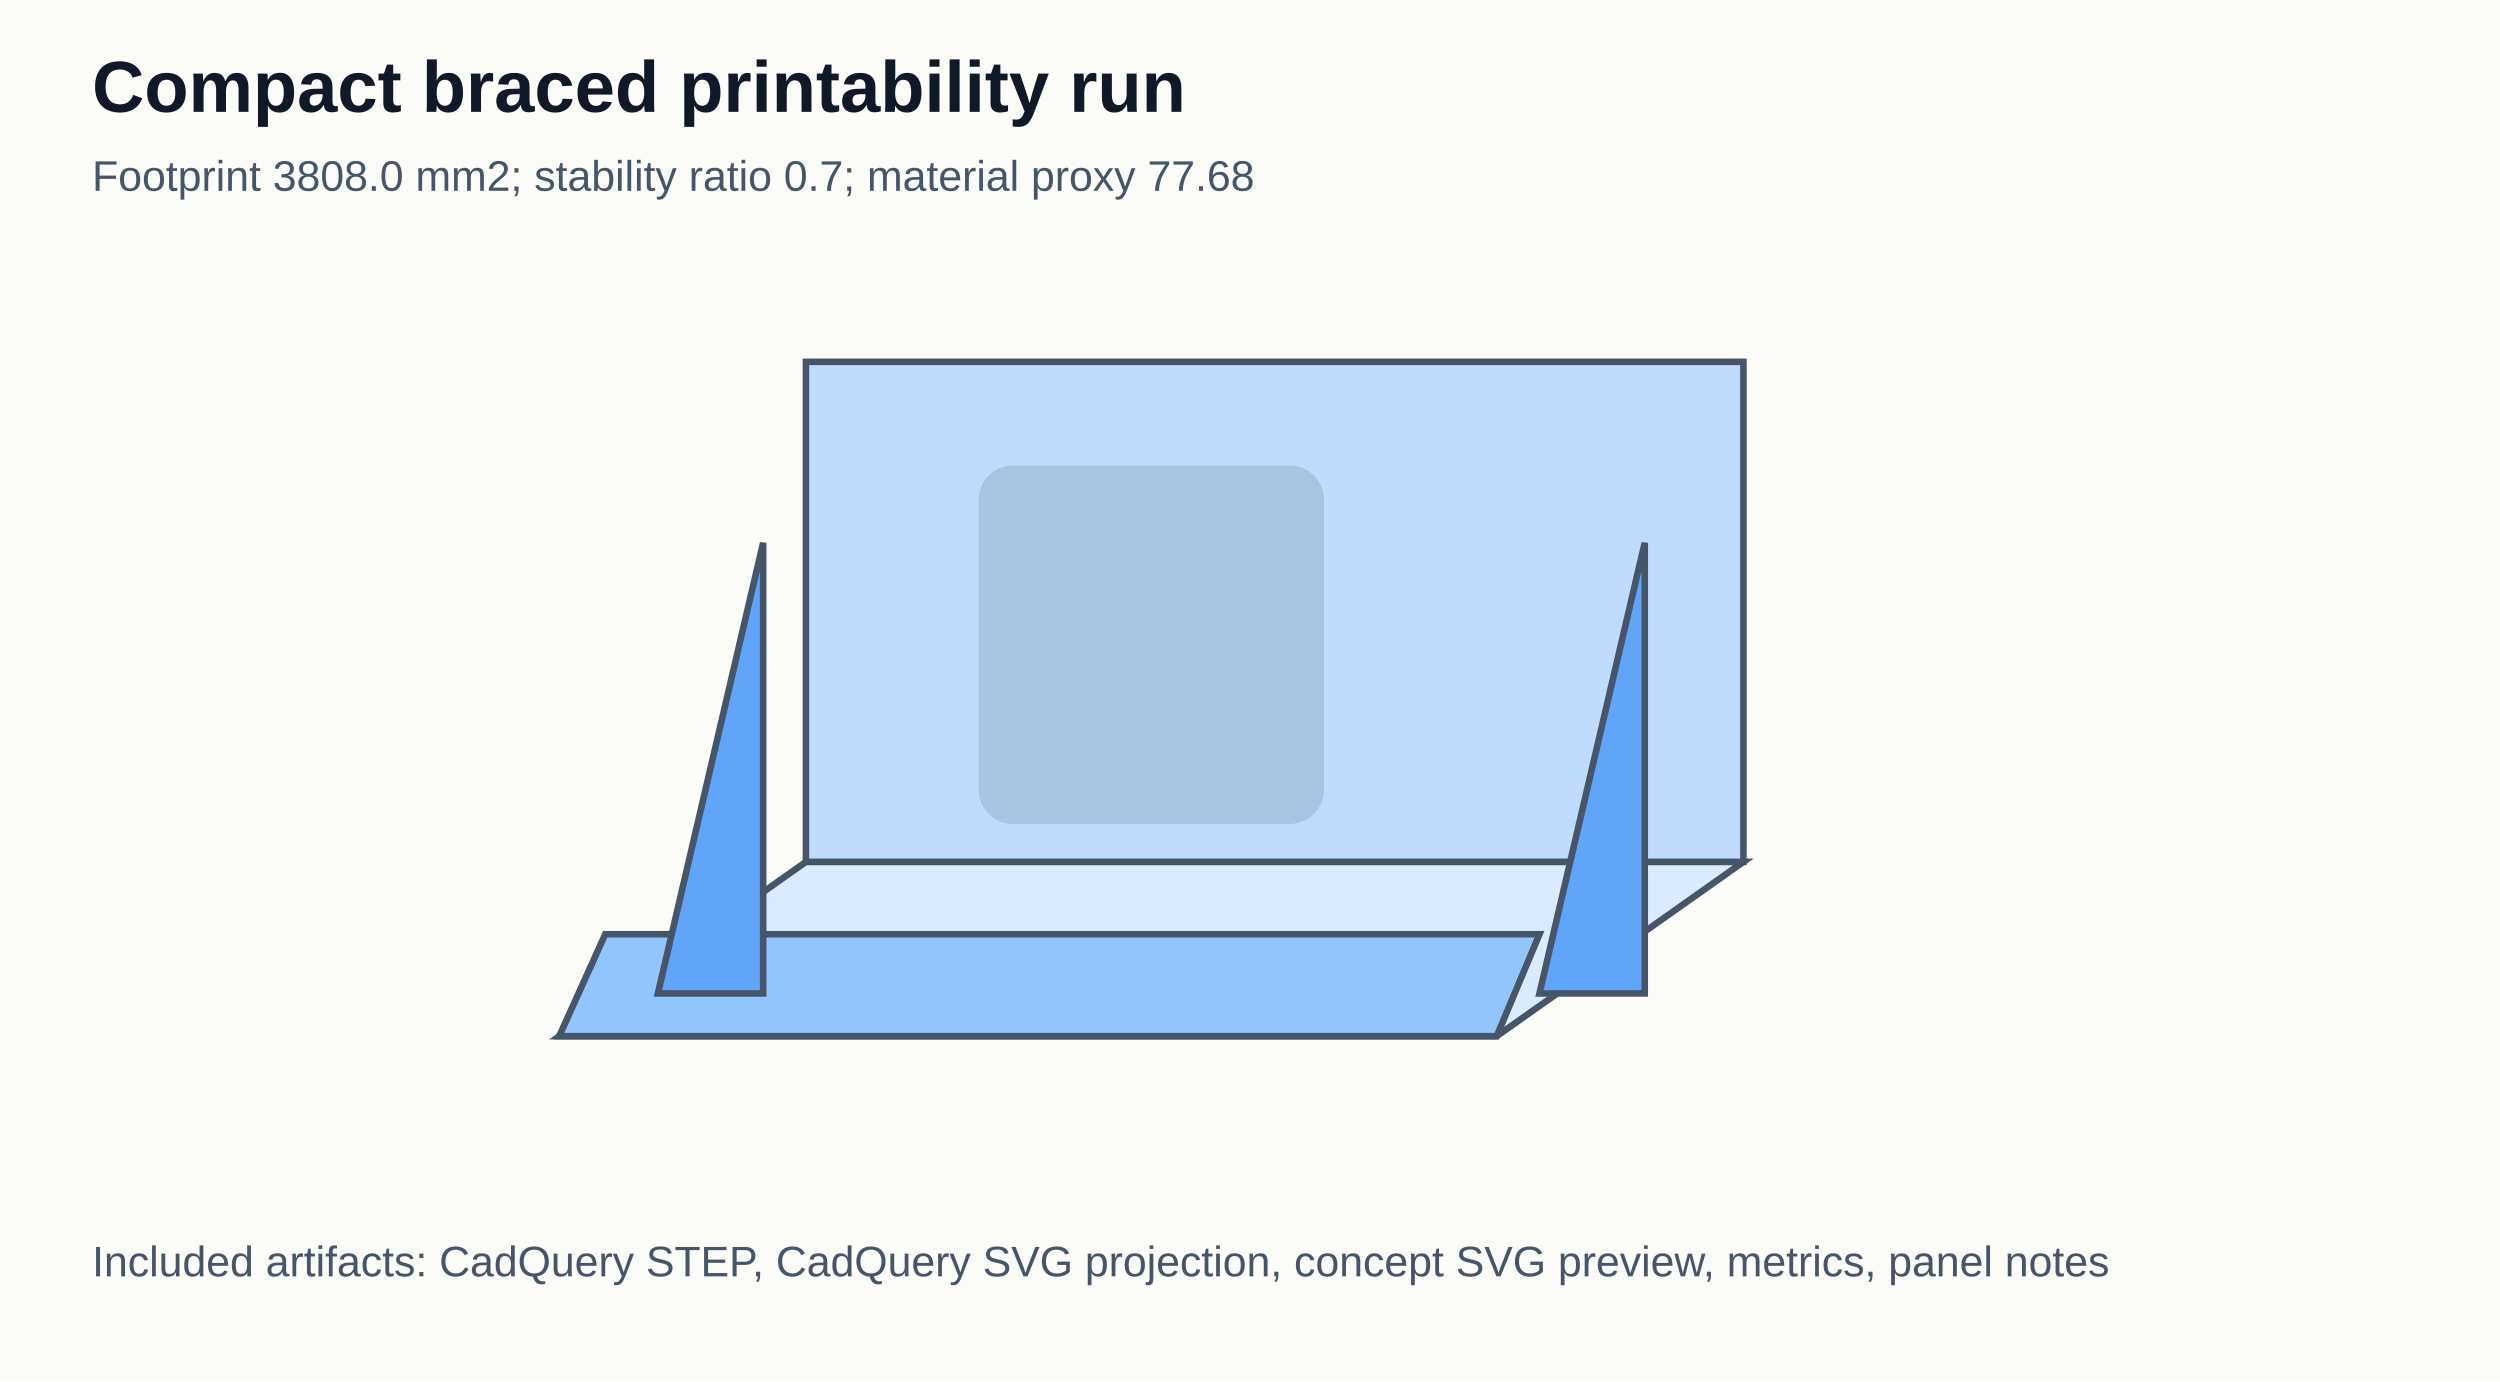
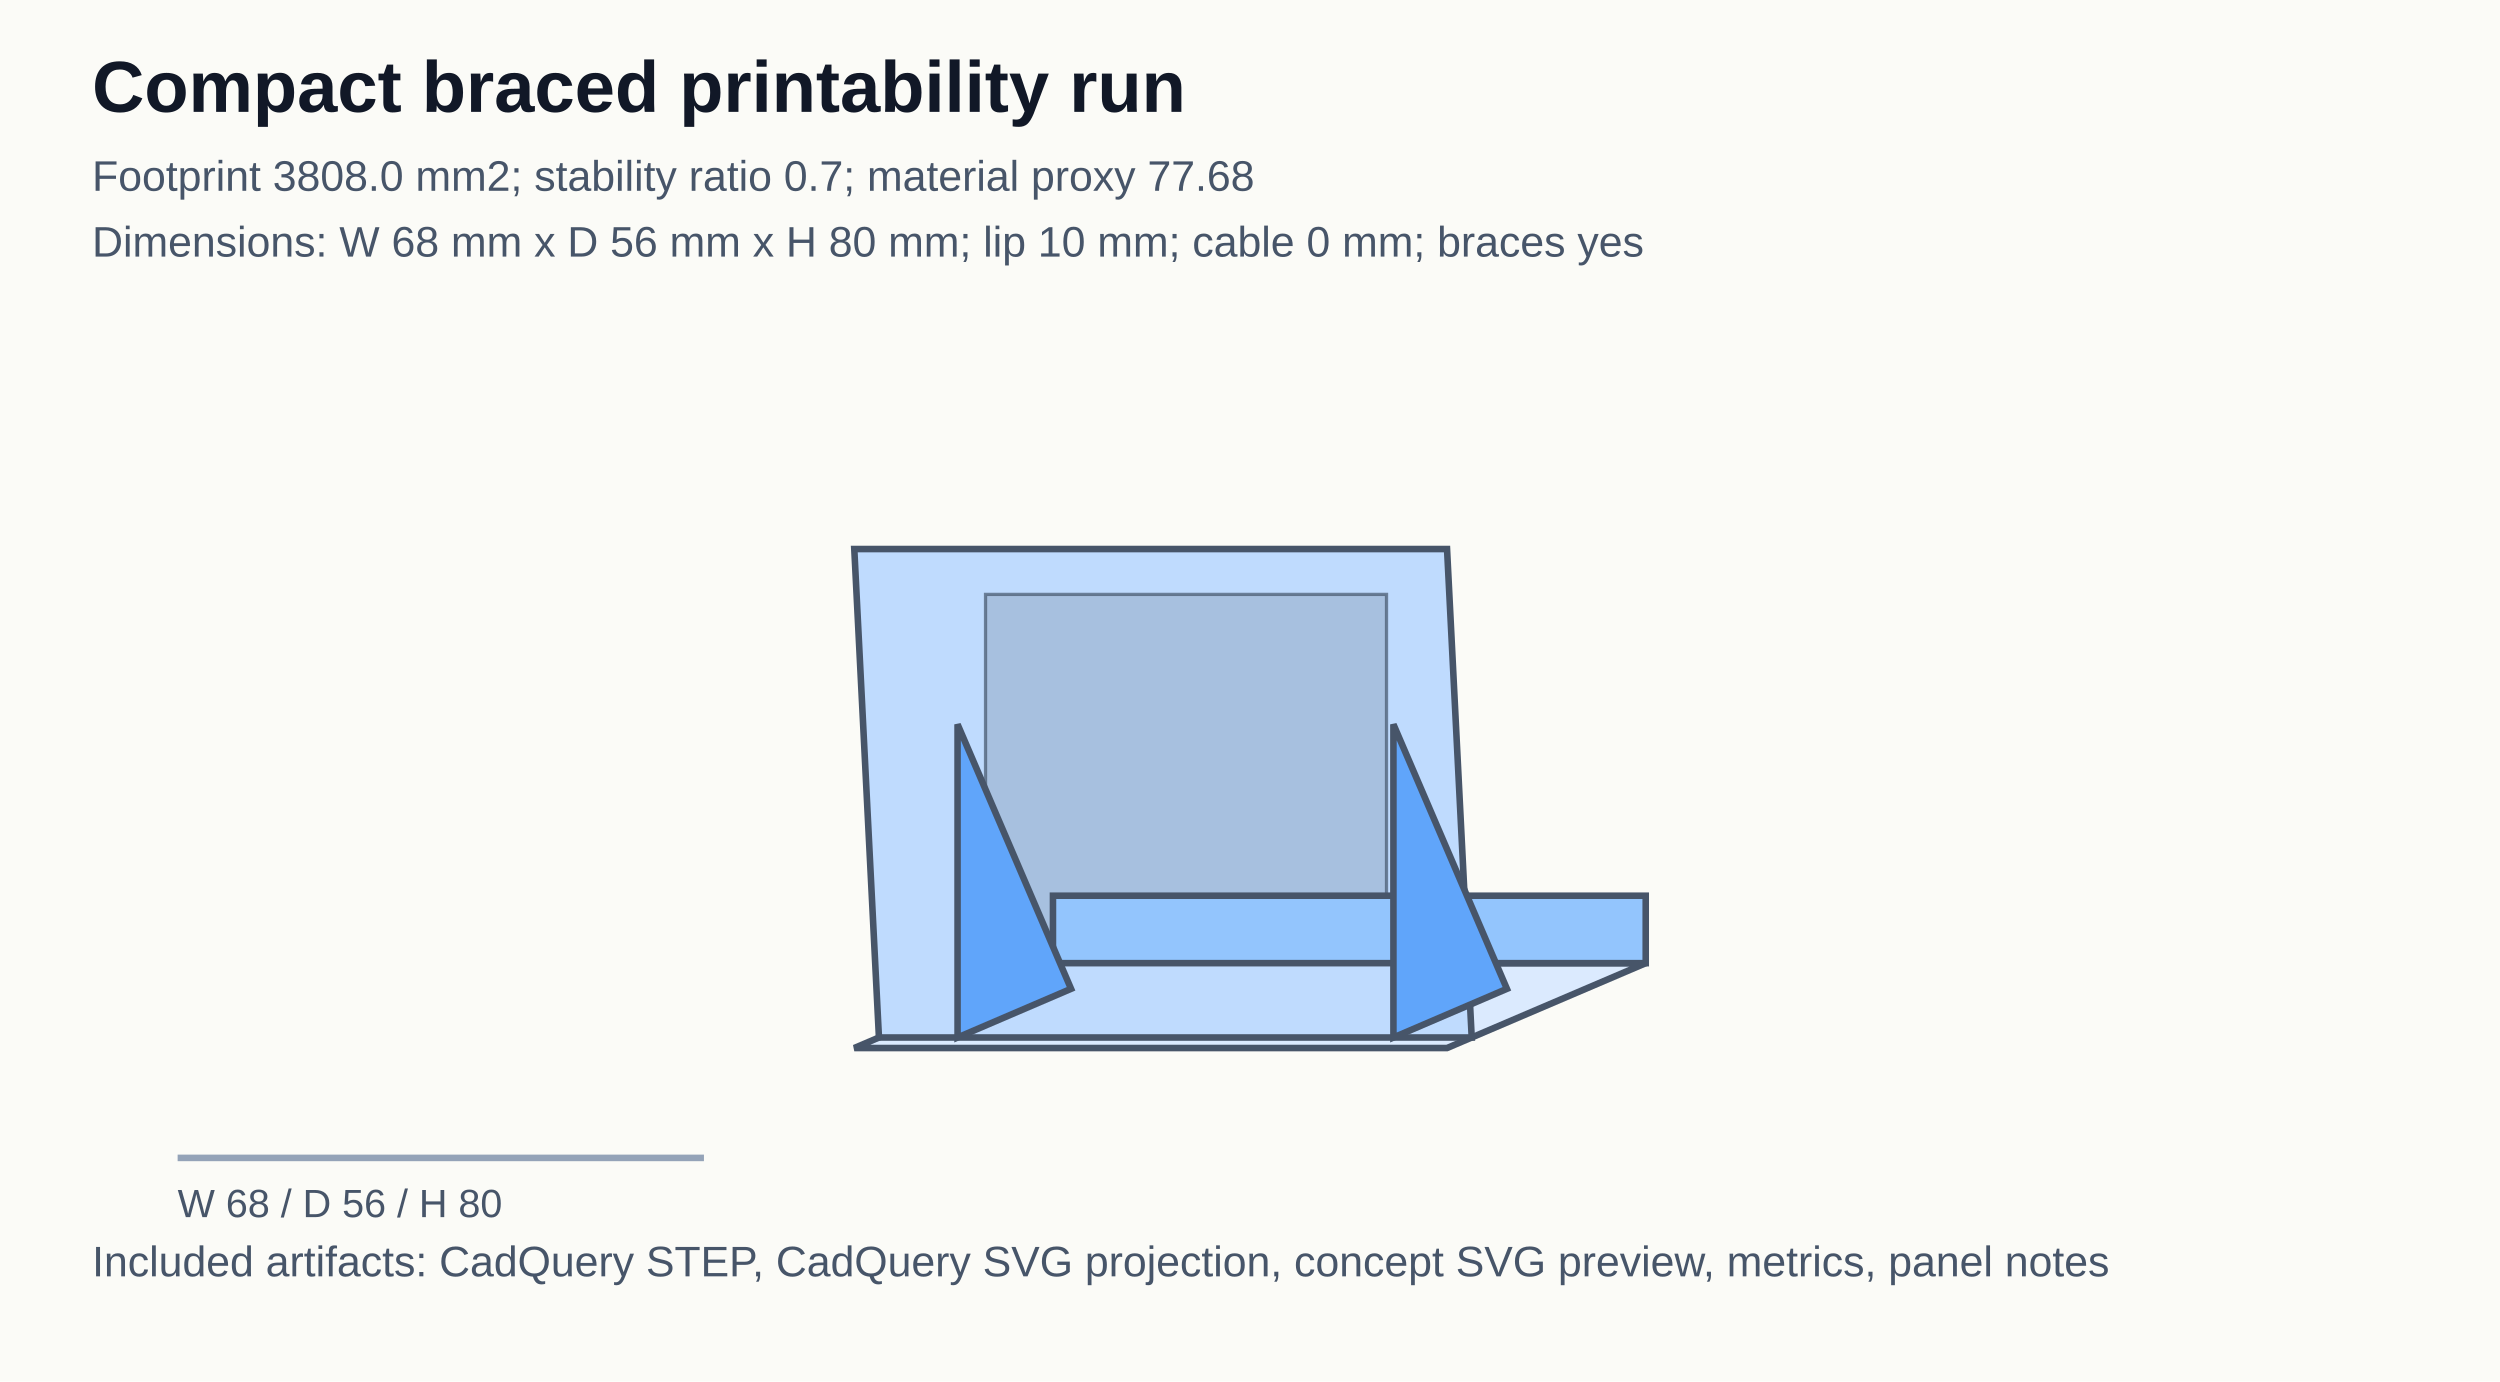
<svg xmlns="http://www.w3.org/2000/svg" width="760" height="420" viewBox="0 0 760 420">
  <rect width="760" height="420" fill="#fbfbf7" />
  <text x="28" y="34" font-family="Segoe UI, Arial" font-size="22" font-weight="700" fill="#111827">Compact braced printability run</text>
  <text x="28" y="58" font-family="Segoe UI, Arial" font-size="13" fill="#475569">Footprint 3808.0 mm2; stability ratio 0.7; material proxy 77.68</text>
-   <g transform="translate(350 270)">
-     <polygon points="-180,45 105,45 180,-8 -105,-8" fill="#dbeafe" stroke="#475569" stroke-width="2" />
-     <polygon points="-105,-8 180,-8 180,-160 -105,-160" fill="#bfdbfe" stroke="#475569" stroke-width="2" />
-     <rect x="-52" y="-128" width="104" height="108" rx="10" fill="#334155" opacity="0.16" stroke="#334155" />
-     <polygon points="-180,45 105,45 118,14 -166,14" fill="#93c5fd" stroke="#475569" stroke-width="2" />
-     <polygon points="-150,32 -118,32 -118,-105" fill="#60a5fa" stroke="#475569" stroke-width="2" />
-     <polygon points="118,32 150,32 150,-105" fill="#60a5fa" stroke="#475569" stroke-width="2" />
-   </g>
+   <text x="28" y="78" font-family="Segoe UI, Arial" font-size="13" fill="#475569">Dimensions: W 68 mm x D 56 mm x H 80 mm; lip 10 mm; cable 0 mm; braces yes</text>
+   <polygon points="320.1,292.8 500.3,292.8 439.9,318.6 259.7,318.6" fill="#dbeafe" stroke="#475569" stroke-width="2" />
+   <polygon points="267.2,315.4 447.4,315.4 439.9,166.9 259.7,166.9" fill="#bfdbfe" stroke="#475569" stroke-width="2" />
+   <polygon points="299.6,285.3 421.5,285.3 421.5,180.7 299.6,180.7" fill="#1f293326" stroke="#33415599" stroke-width="1" />
+   <polygon points="320.1,292.8 500.3,292.8 500.3,272.3 320.1,272.3" fill="#93c5fd" stroke="#475569" stroke-width="2" />
+   <polygon points="325.6,300.6 291.1,315.4 291.1,220.2" fill="#60a5fa" stroke="#475569" stroke-width="2" />
+   <polygon points="458.1,300.6 423.6,315.4 423.6,220.2" fill="#60a5fa" stroke="#475569" stroke-width="2" />
+   <line x1="54" y1="352" x2="214" y2="352" stroke="#94a3b8" stroke-width="2" />
+   <text x="54" y="370" font-family="Segoe UI, Arial" font-size="12" fill="#475569">W 68 / D 56 / H 80</text>
  <text x="28" y="388" font-family="Segoe UI, Arial" font-size="13" fill="#475569">Included artifacts: CadQuery STEP, CadQuery SVG projection, concept SVG preview, metrics, panel notes</text>
</svg>
